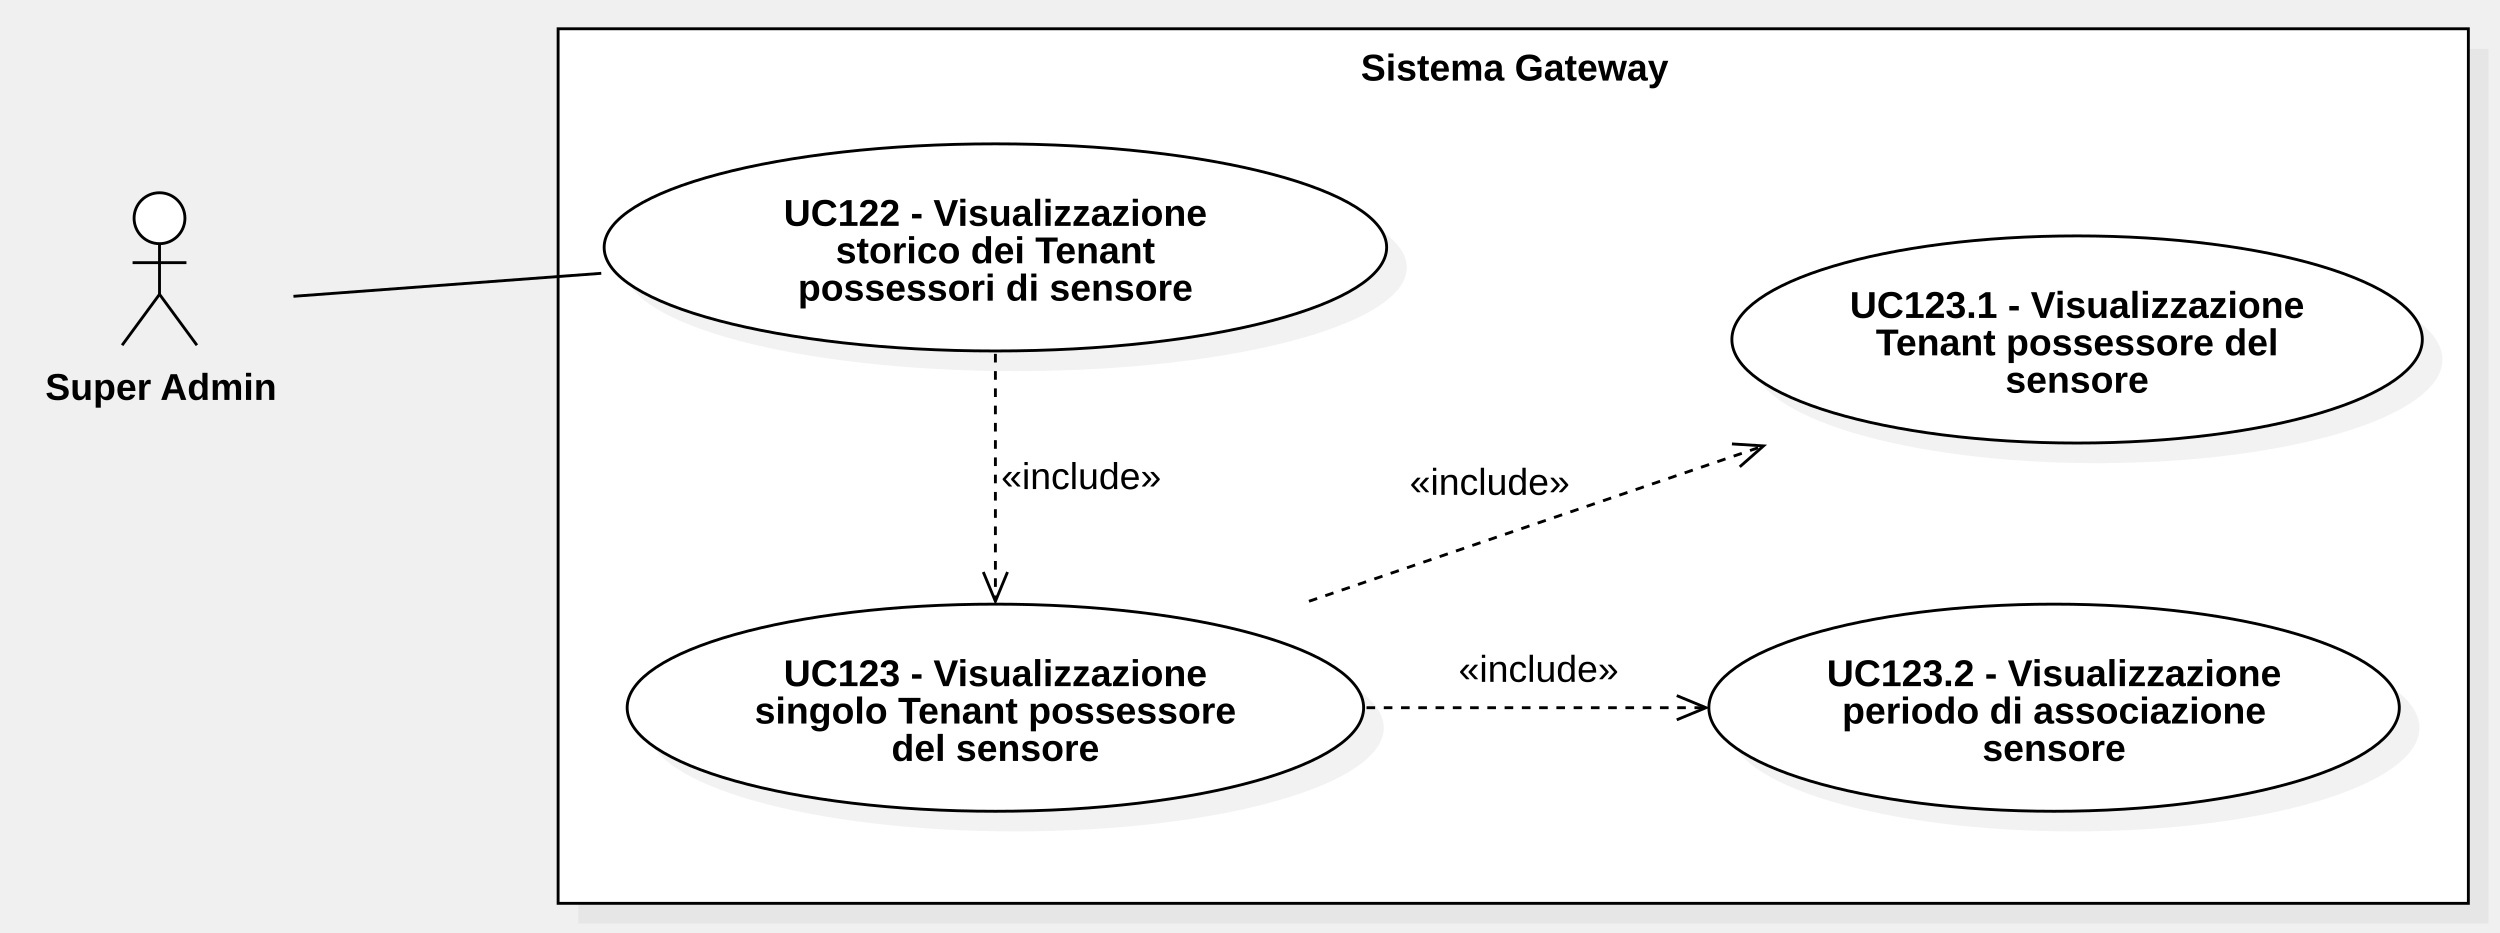
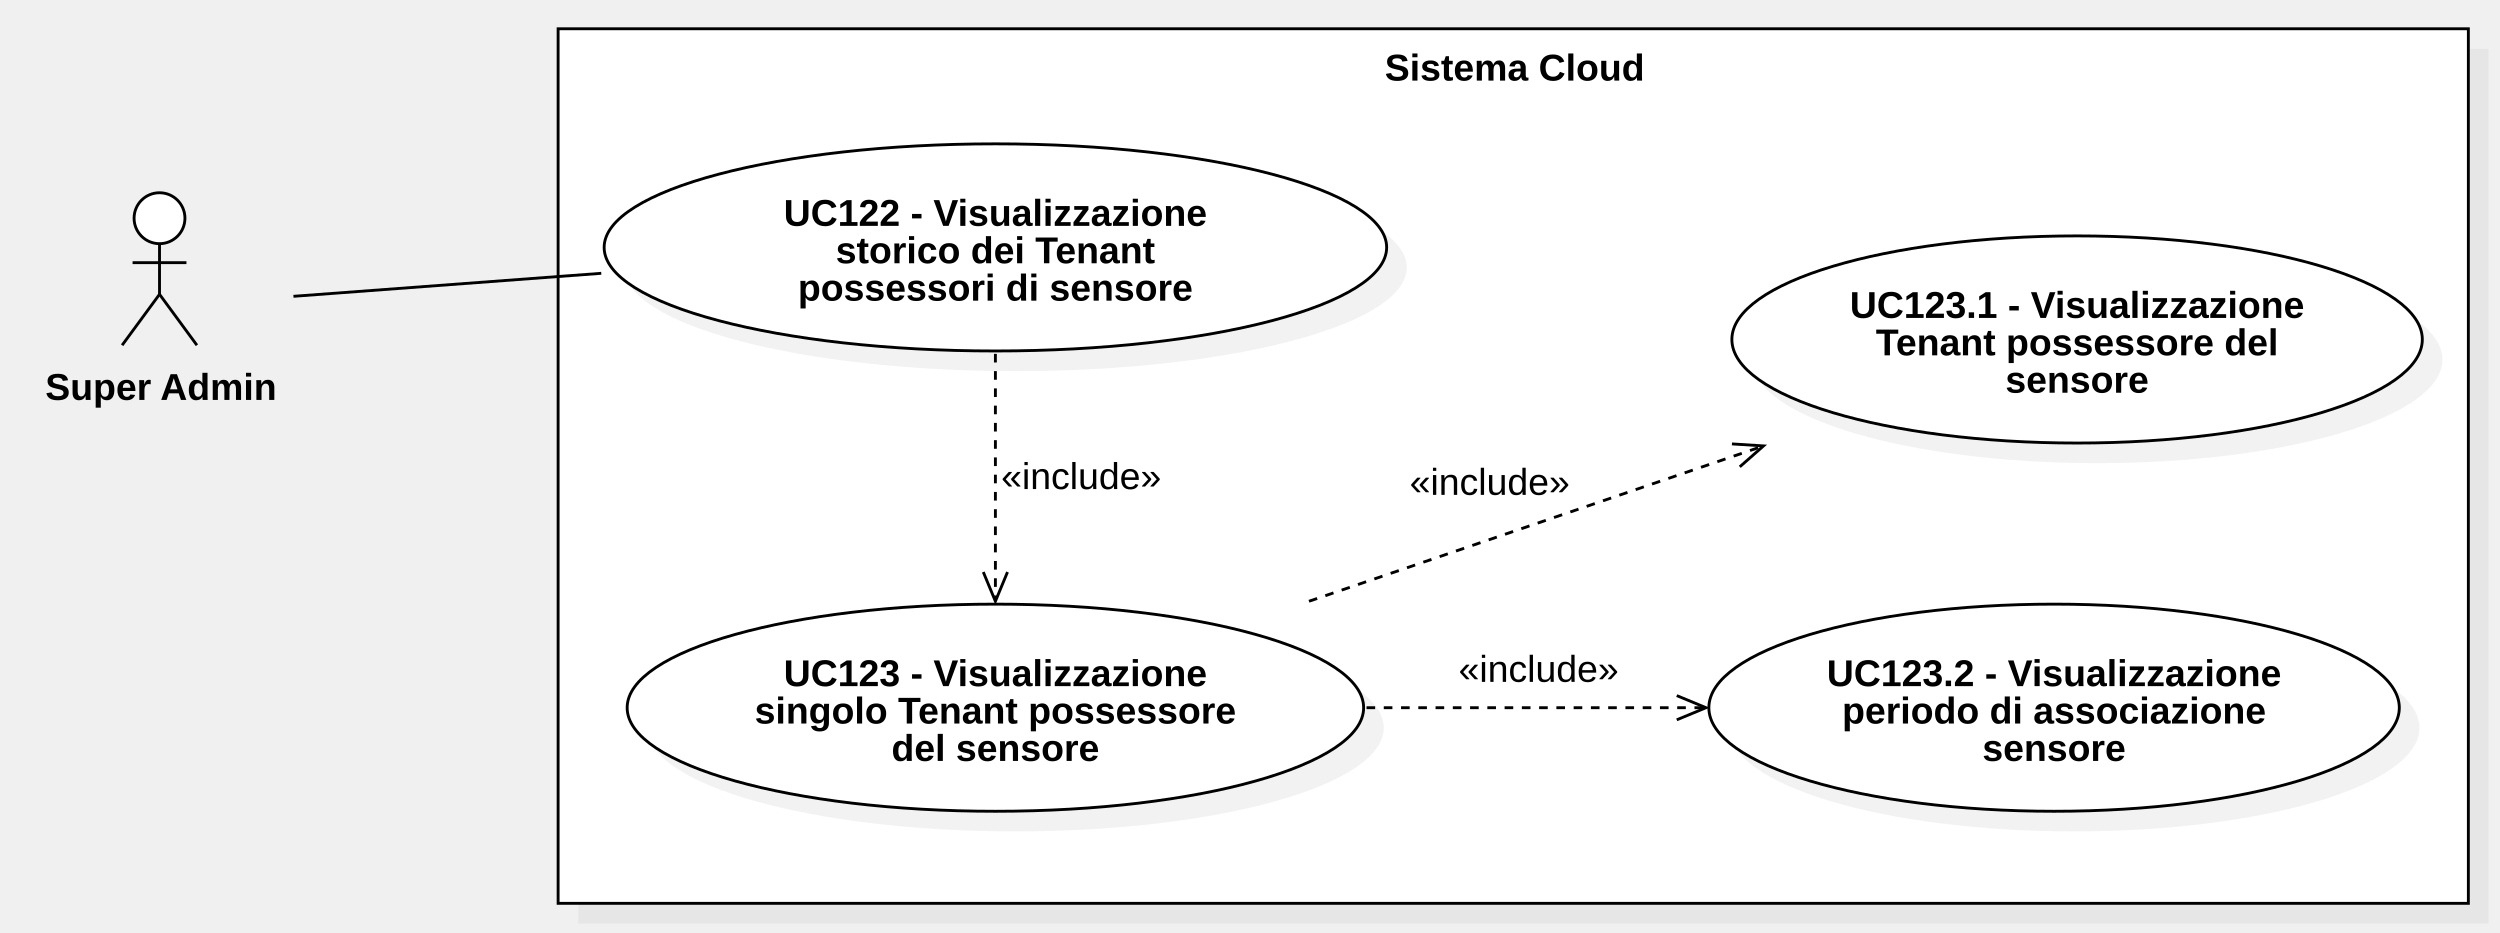
<svg xmlns="http://www.w3.org/2000/svg" version="1.1" width="869" height="324">
  <defs />
  <g>
    <g>
      <rect fill="#C0C0C0" stroke="none" x="416" y="462" width="664" height="304" transform="matrix(1 0 0 1 -215 -445)" fill-opacity="0.2" />
    </g>
    <g>
      <rect fill="#ffffff" stroke="none" x="409" y="455" width="664" height="304" transform="matrix(1 0 0 1 -215 -445)" />
    </g>
    <g>
      <path fill="none" stroke="#000000" paint-order="fill stroke markers" d=" M 194 10 L 858 10 L 858 314 L 194 314 L 194 10 Z Z" stroke-miterlimit="10" stroke-dasharray="" />
    </g>
    <g>
      <g>
        <path fill="none" stroke="none" />
-         <text fill="#000000" stroke="none" font-family="Arial" font-size="13px" font-style="normal" font-weight="bold" text-decoration="undefined" x="741.5" y="468.5" text-anchor="middle" dominant-baseline="central" transform="matrix(1 0 0 1 -215 -445)">Sistema Gateway</text>
+         <text fill="#000000" stroke="none" font-family="Arial" font-size="13px" font-style="normal" font-weight="bold" text-decoration="undefined" x="741.5" y="468.5" text-anchor="middle" dominant-baseline="central" transform="matrix(1 0 0 1 -215 -445)">Sistema Cloud</text>
      </g>
    </g>
    <g>
      <path fill="#ffffff" stroke="none" paint-order="stroke fill markers" d=" M 46.607 75.85 C 46.607 70.962 50.565 67 55.447 67 C 60.329 67 64.287 70.962 64.287 75.85 C 64.287 80.738 60.329 84.7 55.447 84.7 C 50.565 84.7 46.607 80.738 46.607 75.85 Z" />
    </g>
    <g>
      <path fill="none" stroke="#000000" paint-order="fill stroke markers" d=" M 46.607 75.85 C 46.607 70.962 50.565 67 55.447 67 C 60.329 67 64.287 70.962 64.287 75.85 C 64.287 80.738 60.329 84.7 55.447 84.7 C 50.565 84.7 46.607 80.738 46.607 75.85 Z" stroke-miterlimit="10" stroke-dasharray="" />
    </g>
    <g>
      <path fill="none" stroke="#000000" paint-order="fill stroke markers" d=" M 55.447 84.7 L 55.447 102.3" stroke-miterlimit="10" stroke-dasharray="" />
    </g>
    <g>
      <path fill="none" stroke="#000000" paint-order="fill stroke markers" d=" M 46.087 91.3 L 64.807 91.3" stroke-miterlimit="10" stroke-dasharray="" />
    </g>
    <g>
      <path fill="none" stroke="#000000" paint-order="fill stroke markers" d=" M 55.447 102.3 L 42.447 120" stroke-miterlimit="10" stroke-dasharray="" />
    </g>
    <g>
      <path fill="none" stroke="#000000" paint-order="fill stroke markers" d=" M 55.447 102.3 L 68.447 120" stroke-miterlimit="10" stroke-dasharray="" />
    </g>
    <g>
      <g>
        <path fill="none" stroke="none" />
        <text fill="#000000" stroke="none" font-family="Arial" font-size="13px" font-style="normal" font-weight="bold" text-decoration="undefined" x="270.947" y="579.5" text-anchor="middle" dominant-baseline="central" transform="matrix(1 0 0 1 -215 -445)">Super Admin</text>
      </g>
    </g>
    <g>
      <path fill="#C0C0C0" stroke="none" paint-order="stroke fill markers" d=" M 217 93 C 217 73.118 277.889 57 353 57 C 428.111 57 489 73.118 489 93 C 489 112.882 428.111 129 353 129 C 277.889 129 217 112.882 217 93 Z" fill-opacity="0.2" />
    </g>
    <g>
      <path fill="#ffffff" stroke="none" paint-order="stroke fill markers" d=" M 210 86 C 210 66.118 270.889 50 346 50 C 421.111 50 482 66.118 482 86 C 482 105.882 421.111 122 346 122 C 270.889 122 210 105.882 210 86 Z" />
    </g>
    <g>
      <path fill="none" stroke="#000000" paint-order="fill stroke markers" d=" M 210 86 C 210 66.118 270.889 50 346 50 C 421.111 50 482 66.118 482 86 C 482 105.882 421.111 122 346 122 C 270.889 122 210 105.882 210 86 Z" stroke-miterlimit="10" stroke-dasharray="" />
    </g>
    <g>
      <g>
        <path fill="none" stroke="none" />
        <text fill="#000000" stroke="none" font-family="Arial" font-size="13px" font-style="normal" font-weight="bold" text-decoration="undefined" x="561" y="519" text-anchor="middle" dominant-baseline="central" transform="matrix(1 0 0 1 -215 -445)">UC122 - Visualizzazione</text>
        <text fill="#000000" stroke="none" font-family="Arial" font-size="13px" font-style="normal" font-weight="bold" text-decoration="undefined" x="561" y="532" text-anchor="middle" dominant-baseline="central" transform="matrix(1 0 0 1 -215 -445)">storico dei Tenant</text>
        <text fill="#000000" stroke="none" font-family="Arial" font-size="13px" font-style="normal" font-weight="bold" text-decoration="undefined" x="561" y="545" text-anchor="middle" dominant-baseline="central" transform="matrix(1 0 0 1 -215 -445)">possessori di sensore</text>
      </g>
    </g>
    <g>
      <path fill="none" stroke="#000000" paint-order="fill stroke markers" d=" M 102 103 L 209 95" stroke-miterlimit="10" stroke-dasharray="" />
    </g>
    <g>
      <path fill="#C0C0C0" stroke="none" paint-order="stroke fill markers" d=" M 225 253 C 225 233.118 282.308 217 353 217 C 423.692 217 481 233.118 481 253 C 481 272.882 423.692 289 353 289 C 282.308 289 225 272.882 225 253 Z" fill-opacity="0.2" />
    </g>
    <g>
      <path fill="#ffffff" stroke="none" paint-order="stroke fill markers" d=" M 218 246 C 218 226.118 275.308 210 346 210 C 416.692 210 474 226.118 474 246 C 474 265.882 416.692 282 346 282 C 275.308 282 218 265.882 218 246 Z" />
    </g>
    <g>
      <path fill="none" stroke="#000000" paint-order="fill stroke markers" d=" M 218 246 C 218 226.118 275.308 210 346 210 C 416.692 210 474 226.118 474 246 C 474 265.882 416.692 282 346 282 C 275.308 282 218 265.882 218 246 Z" stroke-miterlimit="10" stroke-dasharray="" />
    </g>
    <g>
      <g>
        <path fill="none" stroke="none" />
        <text fill="#000000" stroke="none" font-family="Arial" font-size="13px" font-style="normal" font-weight="bold" text-decoration="undefined" x="561" y="679" text-anchor="middle" dominant-baseline="central" transform="matrix(1 0 0 1 -215 -445)">UC123 - Visualizzazione</text>
        <text fill="#000000" stroke="none" font-family="Arial" font-size="13px" font-style="normal" font-weight="bold" text-decoration="undefined" x="561" y="692" text-anchor="middle" dominant-baseline="central" transform="matrix(1 0 0 1 -215 -445)">singolo Tenant possessore</text>
        <text fill="#000000" stroke="none" font-family="Arial" font-size="13px" font-style="normal" font-weight="bold" text-decoration="undefined" x="561" y="705" text-anchor="middle" dominant-baseline="central" transform="matrix(1 0 0 1 -215 -445)">del sensore</text>
      </g>
    </g>
    <g>
      <path fill="none" stroke="#000000" paint-order="fill stroke markers" d=" M 346 123 L 346 209" stroke-miterlimit="10" stroke-dasharray="3" />
    </g>
    <g>
      <path fill="none" stroke="#000000" paint-order="fill stroke markers" d=" M 341.79 198.837 L 346 209 L 350.21 198.837" stroke-miterlimit="10" stroke-dasharray="" />
    </g>
    <g>
      <rect fill="#ffffff" stroke="none" x="563" y="604" width="55.656" height="13" transform="matrix(1 0 0 1 -215 -445)" />
    </g>
    <g>
      <g>
        <path fill="none" stroke="none" />
        <text fill="#000000" stroke="none" font-family="Arial" font-size="13px" font-style="normal" font-weight="normal" text-decoration="undefined" x="590.828" y="610.5" text-anchor="middle" dominant-baseline="central" transform="matrix(1 0 0 1 -215 -445)">«include»</text>
      </g>
    </g>
    <g>
      <path fill="#C0C0C0" stroke="none" paint-order="stroke fill markers" d=" M 609 125 C 609 105.118 662.726 89 729 89 C 795.274 89 849 105.118 849 125 C 849 144.882 795.274 161 729 161 C 662.726 161 609 144.882 609 125 Z" fill-opacity="0.2" />
    </g>
    <g>
      <path fill="#ffffff" stroke="none" paint-order="stroke fill markers" d=" M 602 118 C 602 98.118 655.726 82 722 82 C 788.274 82 842 98.118 842 118 C 842 137.882 788.274 154 722 154 C 655.726 154 602 137.882 602 118 Z" />
    </g>
    <g>
      <path fill="none" stroke="#000000" paint-order="fill stroke markers" d=" M 602 118 C 602 98.118 655.726 82 722 82 C 788.274 82 842 98.118 842 118 C 842 137.882 788.274 154 722 154 C 655.726 154 602 137.882 602 118 Z" stroke-miterlimit="10" stroke-dasharray="" />
    </g>
    <g>
      <g>
        <path fill="none" stroke="none" />
        <text fill="#000000" stroke="none" font-family="Arial" font-size="13px" font-style="normal" font-weight="bold" text-decoration="undefined" x="937" y="551" text-anchor="middle" dominant-baseline="central" transform="matrix(1 0 0 1 -215 -445)">UC123.1 - Visualizzazione</text>
        <text fill="#000000" stroke="none" font-family="Arial" font-size="13px" font-style="normal" font-weight="bold" text-decoration="undefined" x="937" y="564" text-anchor="middle" dominant-baseline="central" transform="matrix(1 0 0 1 -215 -445)">Tenant possessore del</text>
        <text fill="#000000" stroke="none" font-family="Arial" font-size="13px" font-style="normal" font-weight="bold" text-decoration="undefined" x="937" y="577" text-anchor="middle" dominant-baseline="central" transform="matrix(1 0 0 1 -215 -445)">sensore</text>
      </g>
    </g>
    <g>
      <path fill="#C0C0C0" stroke="none" paint-order="stroke fill markers" d=" M 601 253 C 601 233.118 654.726 217 721 217 C 787.274 217 841 233.118 841 253 C 841 272.882 787.274 289 721 289 C 654.726 289 601 272.882 601 253 Z" fill-opacity="0.2" />
    </g>
    <g>
      <path fill="#ffffff" stroke="none" paint-order="stroke fill markers" d=" M 594 246 C 594 226.118 647.726 210 714 210 C 780.274 210 834 226.118 834 246 C 834 265.882 780.274 282 714 282 C 647.726 282 594 265.882 594 246 Z" />
    </g>
    <g>
      <path fill="none" stroke="#000000" paint-order="fill stroke markers" d=" M 594 246 C 594 226.118 647.726 210 714 210 C 780.274 210 834 226.118 834 246 C 834 265.882 780.274 282 714 282 C 647.726 282 594 265.882 594 246 Z" stroke-miterlimit="10" stroke-dasharray="" />
    </g>
    <g>
      <g>
        <path fill="none" stroke="none" />
        <text fill="#000000" stroke="none" font-family="Arial" font-size="13px" font-style="normal" font-weight="bold" text-decoration="undefined" x="929" y="679" text-anchor="middle" dominant-baseline="central" transform="matrix(1 0 0 1 -215 -445)">UC123.2 - Visualizzazione</text>
        <text fill="#000000" stroke="none" font-family="Arial" font-size="13px" font-style="normal" font-weight="bold" text-decoration="undefined" x="929" y="692" text-anchor="middle" dominant-baseline="central" transform="matrix(1 0 0 1 -215 -445)">periodo di associazione</text>
        <text fill="#000000" stroke="none" font-family="Arial" font-size="13px" font-style="normal" font-weight="bold" text-decoration="undefined" x="929" y="705" text-anchor="middle" dominant-baseline="central" transform="matrix(1 0 0 1 -215 -445)">sensore</text>
      </g>
    </g>
    <g>
      <path fill="none" stroke="#000000" paint-order="fill stroke markers" d=" M 475 246 L 593 246" stroke-miterlimit="10" stroke-dasharray="3" />
    </g>
    <g>
      <path fill="none" stroke="#000000" paint-order="fill stroke markers" d=" M 582.837 250.21 L 593 246 L 582.837 241.79" stroke-miterlimit="10" stroke-dasharray="" />
    </g>
    <g>
      <rect fill="#ffffff" stroke="none" x="722" y="671" width="55.656" height="13" transform="matrix(1 0 0 1 -215 -445)" />
    </g>
    <g>
      <g>
        <path fill="none" stroke="none" />
        <text fill="#000000" stroke="none" font-family="Arial" font-size="13px" font-style="normal" font-weight="normal" text-decoration="undefined" x="749.828" y="677.5" text-anchor="middle" dominant-baseline="central" transform="matrix(1 0 0 1 -215 -445)">«include»</text>
      </g>
    </g>
    <g>
      <path fill="none" stroke="#000000" paint-order="fill stroke markers" d=" M 455 209 L 613 155" stroke-miterlimit="10" stroke-dasharray="3" />
    </g>
    <g>
      <path fill="none" stroke="#000000" paint-order="fill stroke markers" d=" M 604.745 162.27 L 613 155 L 602.022 154.303" stroke-miterlimit="10" stroke-dasharray="" />
    </g>
    <g>
      <rect fill="#ffffff" stroke="none" x="705" y="606" width="55.656" height="13" transform="matrix(1 0 0 1 -215 -445)" />
    </g>
    <g>
      <g>
        <path fill="none" stroke="none" />
        <text fill="#000000" stroke="none" font-family="Arial" font-size="13px" font-style="normal" font-weight="normal" text-decoration="undefined" x="732.828" y="612.5" text-anchor="middle" dominant-baseline="central" transform="matrix(1 0 0 1 -215 -445)">«include»</text>
      </g>
    </g>
  </g>
</svg>
